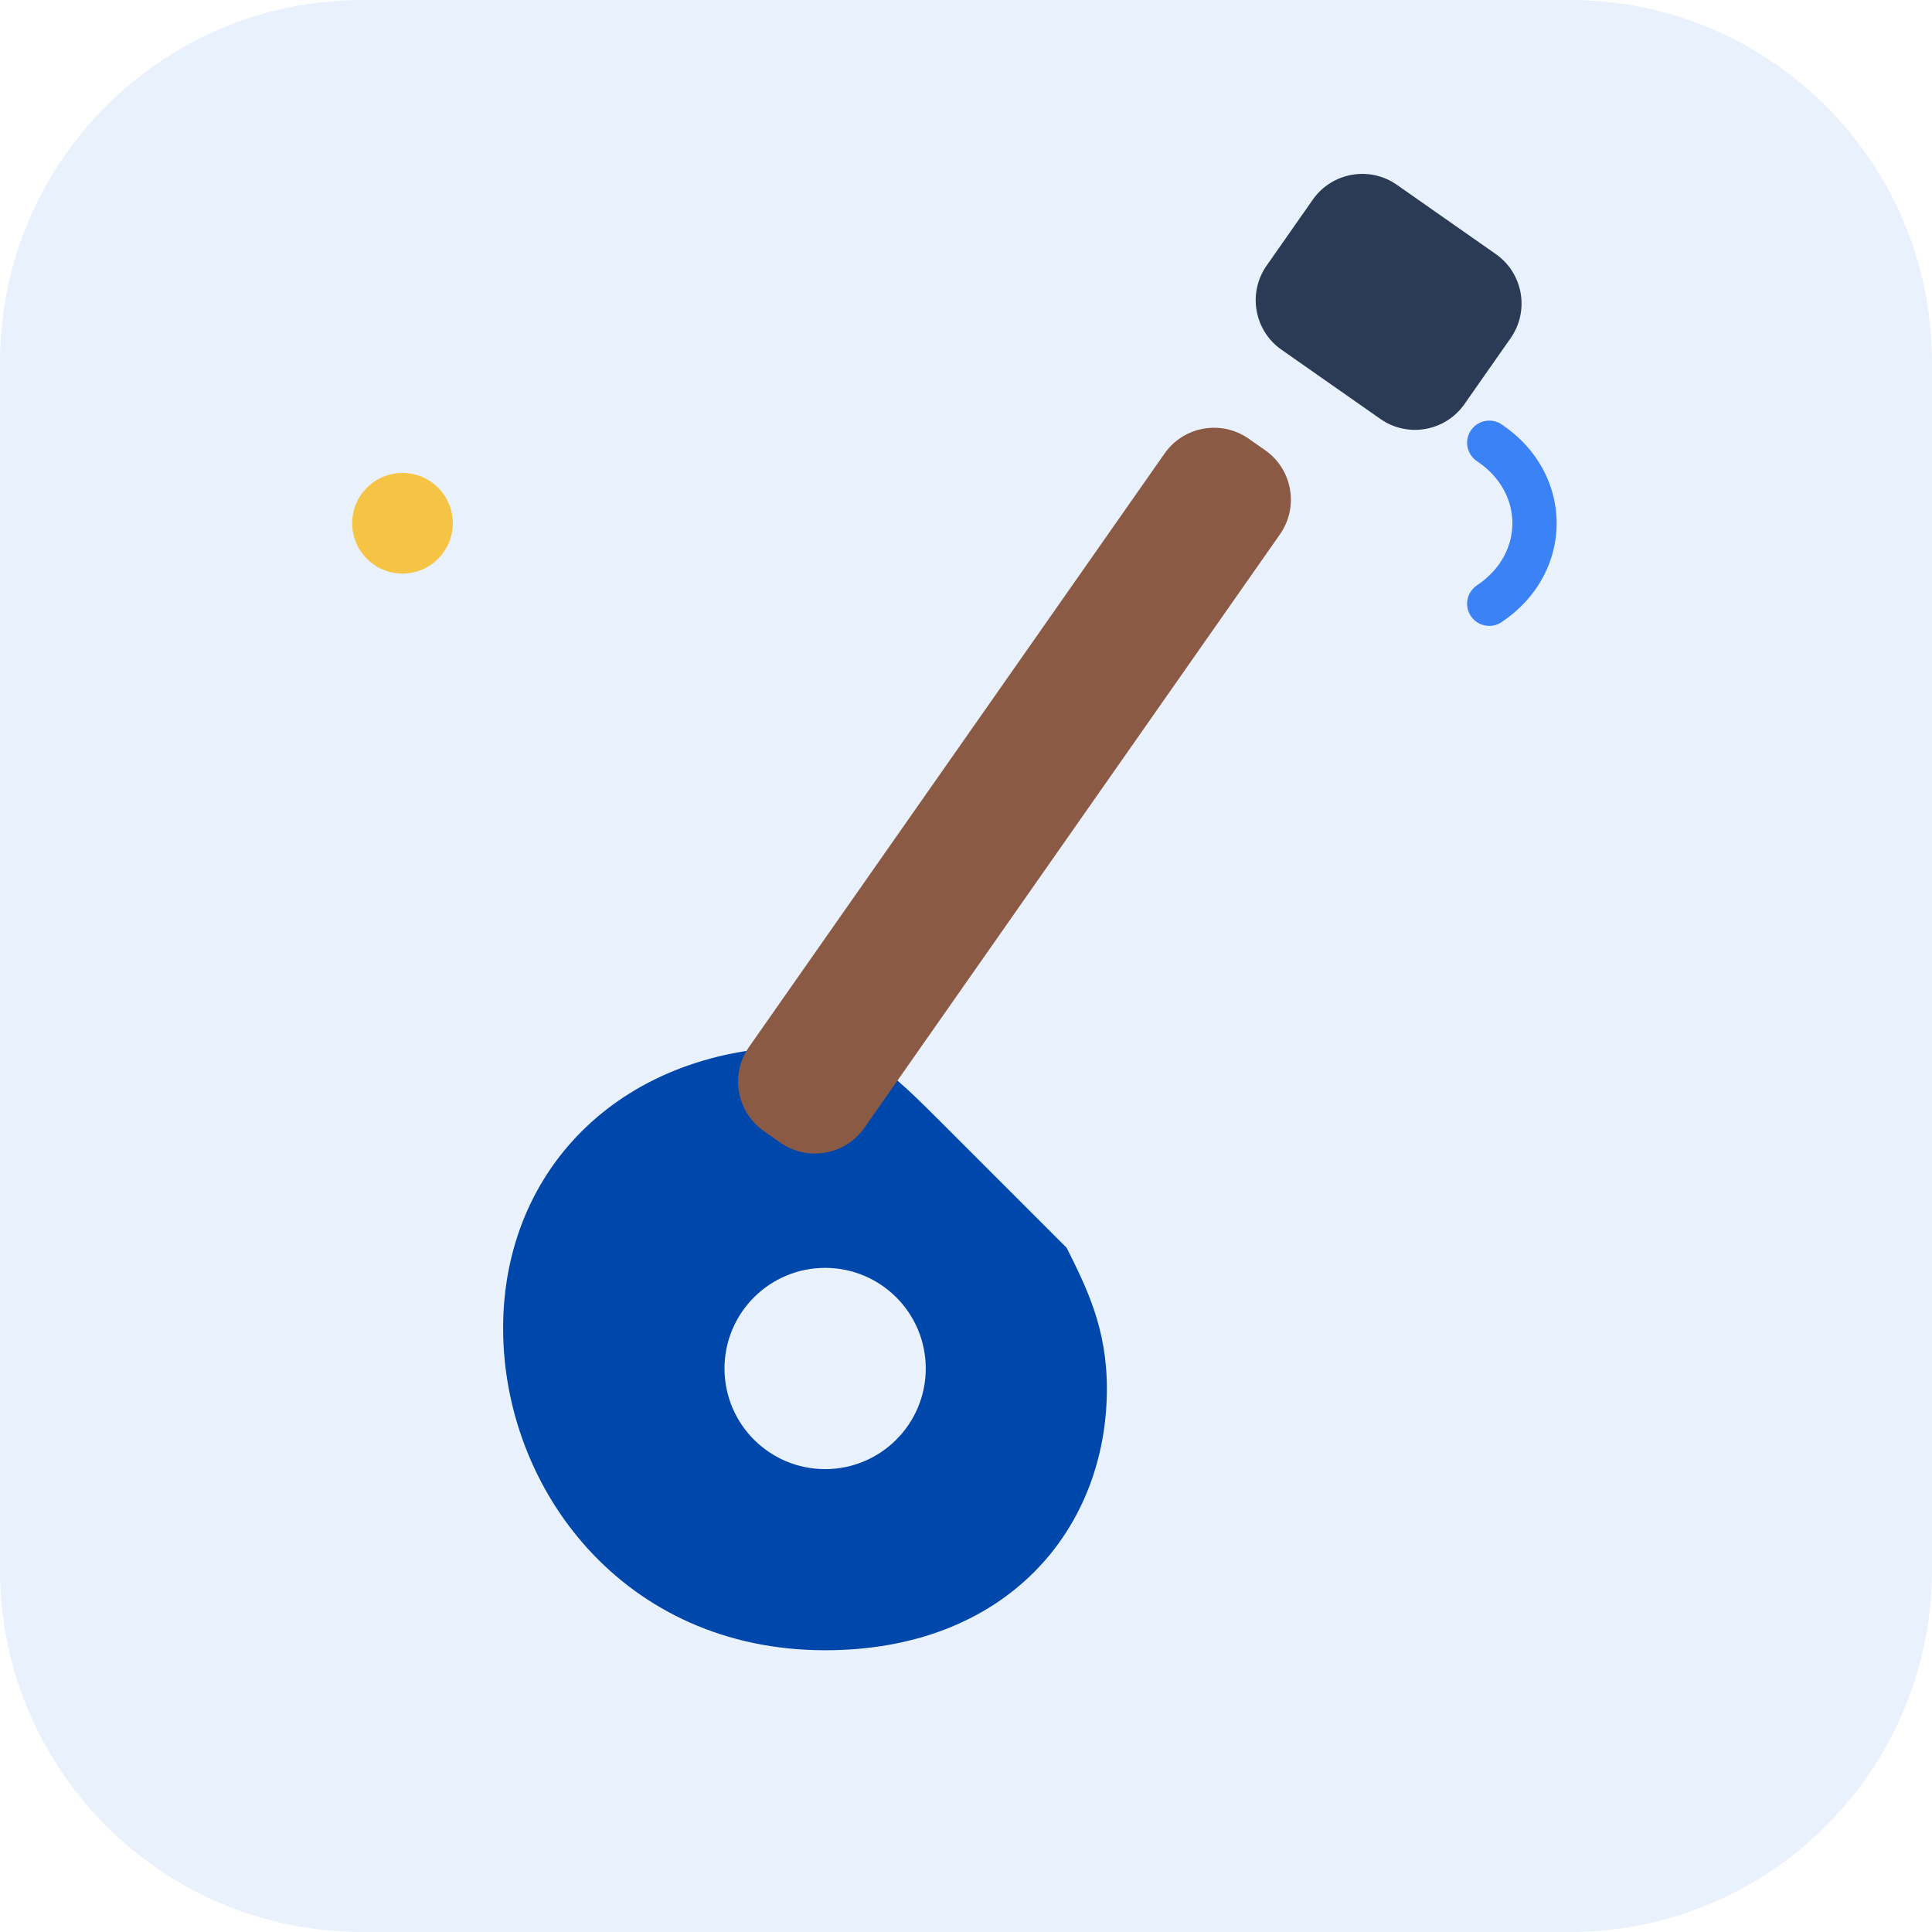
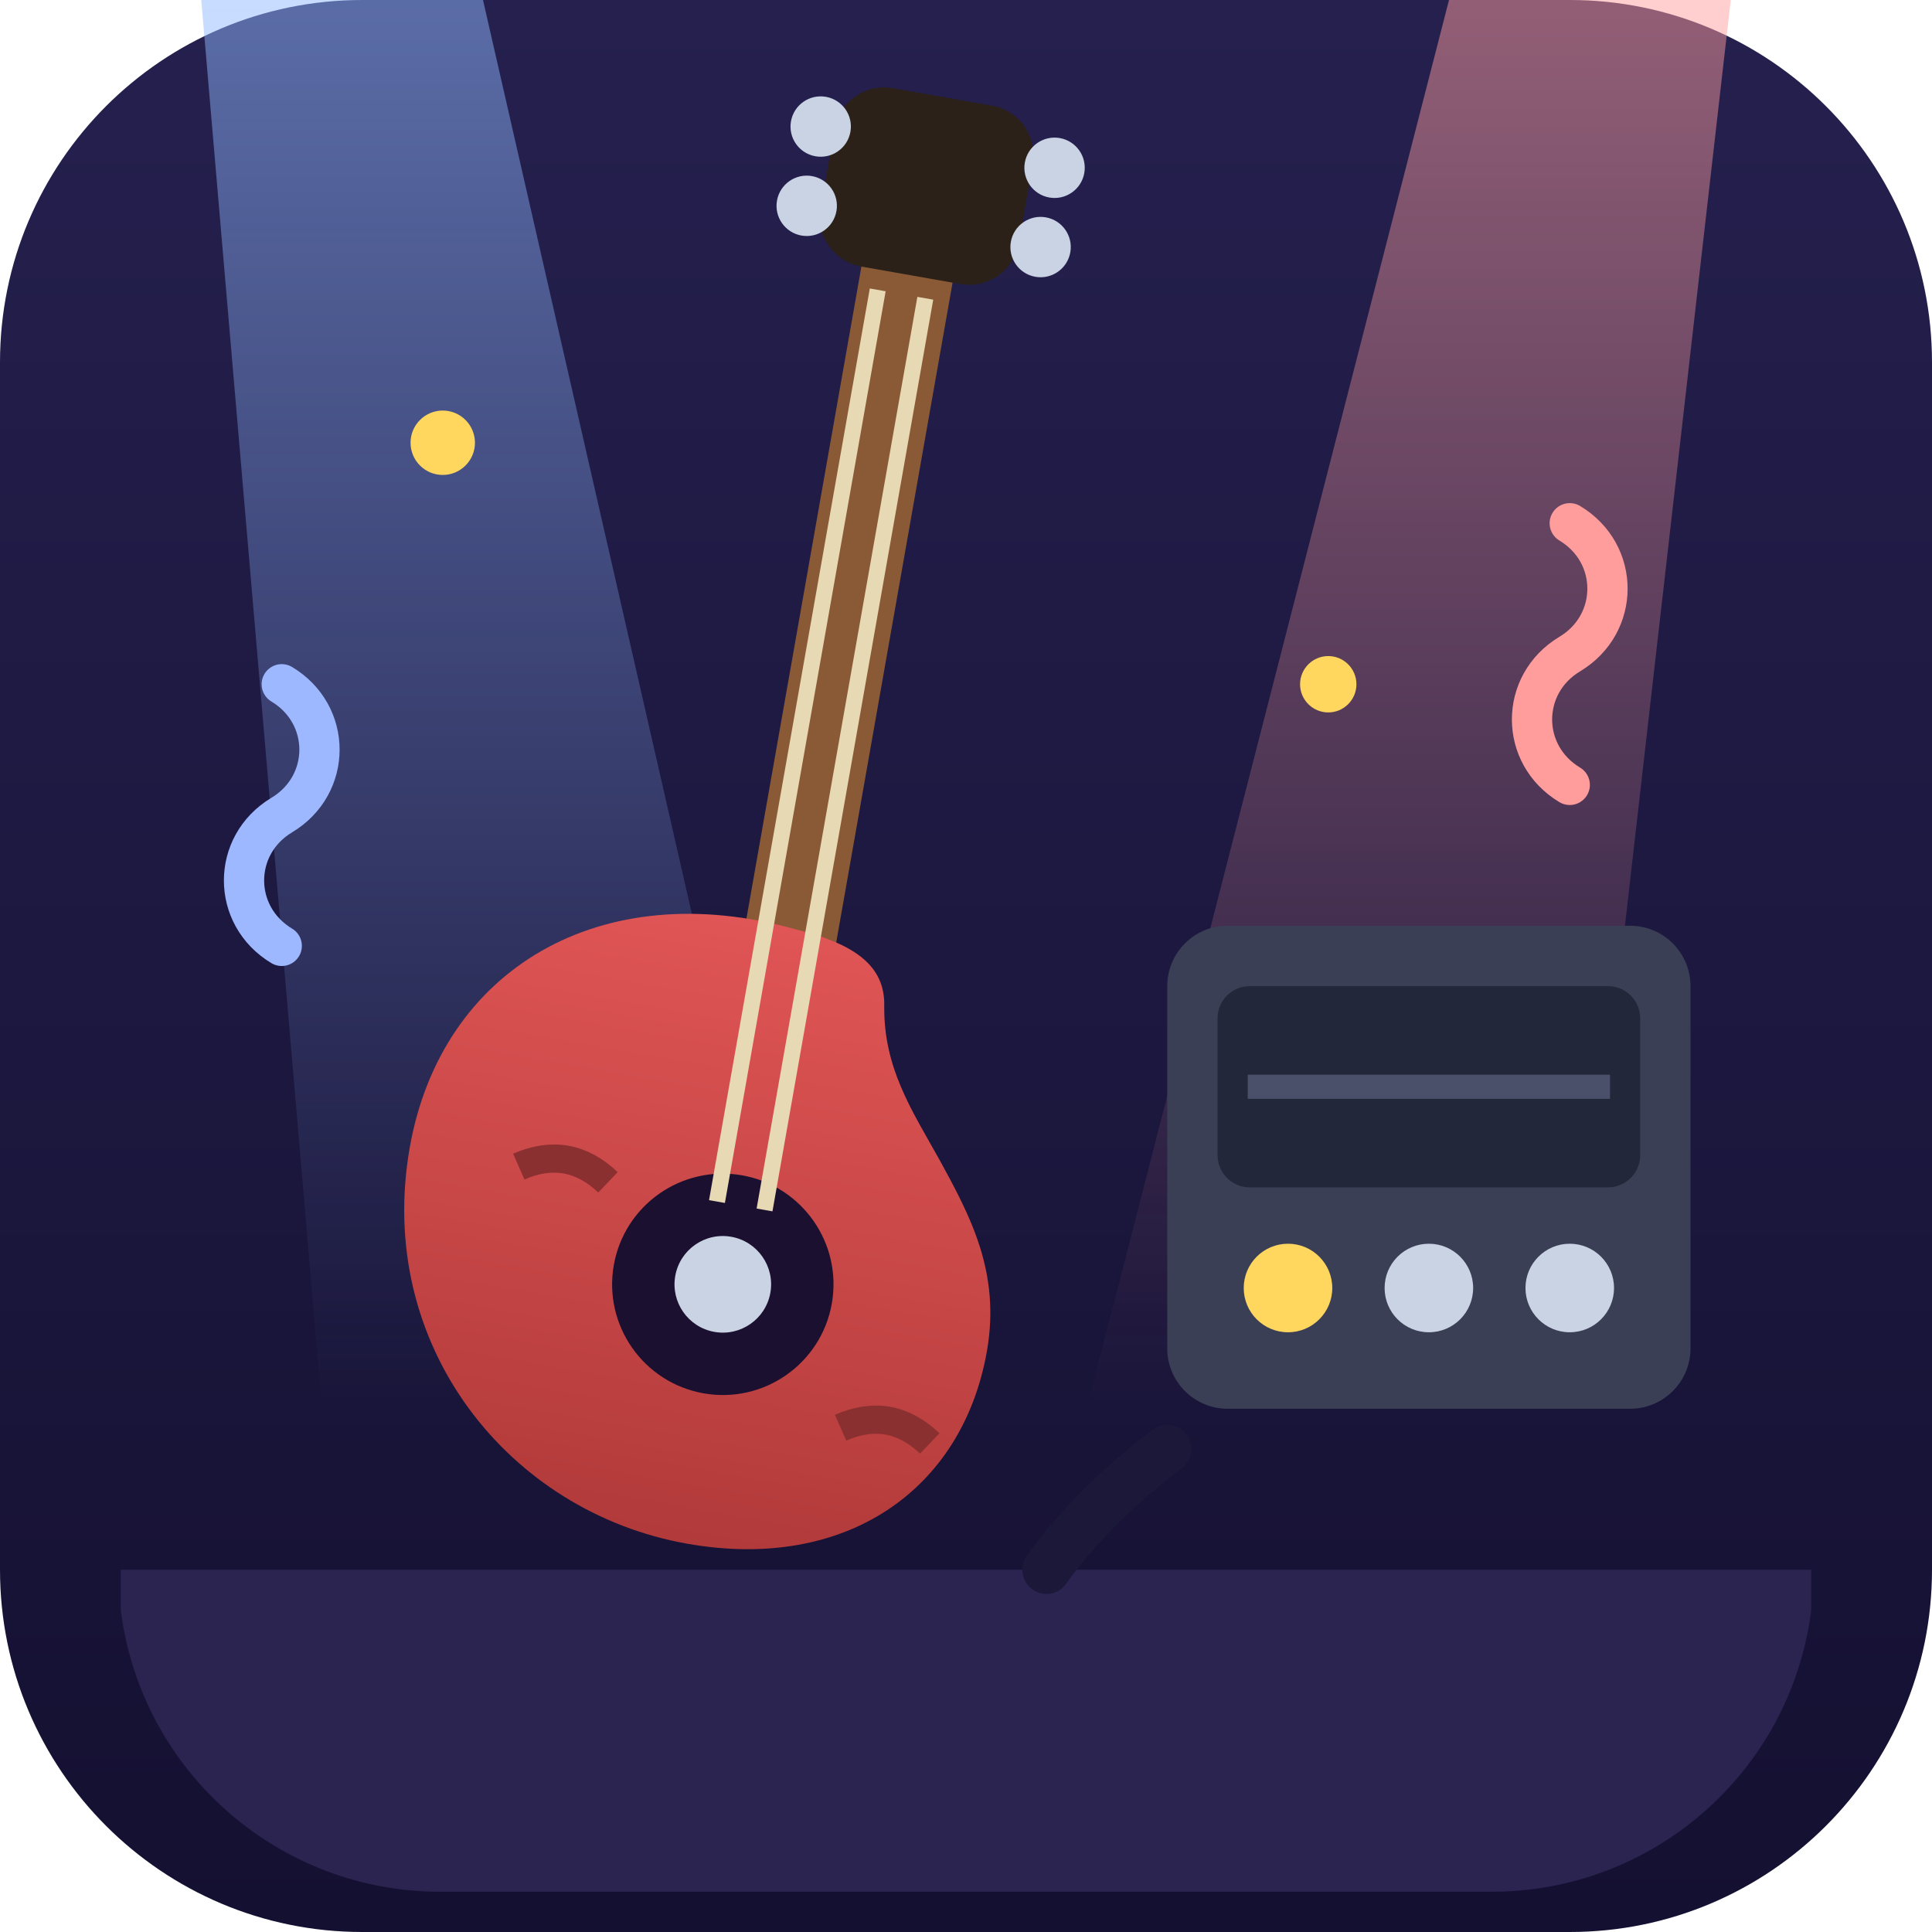
- <svg xmlns="http://www.w3.org/2000/svg" width="96" height="96" viewBox="0 0 96 96" role="img" aria-label="ベースギター">
-   <rect width="96" height="96" rx="18" fill="#e9f1fc" />
-   <path d="M40 52c-9 0-15 6-15 14s6 16 16 16c9 0 14-6 14-13 0-3-1-5-2-7l-6-6c-3-3-4-4-7-4z" fill="#0047ab" />
-   <circle cx="41" cy="68" r="5" fill="#e9f1fc" />
-   <rect x="47" y="18" width="7" height="42" rx="3" transform="rotate(35 50 39)" fill="#8a5a44" />
-   <rect x="63" y="10" width="12" height="10" rx="3" transform="rotate(35 69 15)" fill="#2b3a55" />
-   <path d="M74 22c3 2 3 6 0 8" stroke="#3b82f6" stroke-width="2.2" fill="none" stroke-linecap="round" />
-   <circle cx="20" cy="26" r="2.5" fill="#f6c445" />
+ <svg xmlns="http://www.w3.org/2000/svg" width="96" height="96" viewBox="0 0 96 96">
+   <defs>
+     <linearGradient id="bg10" x1="0" y1="0" x2="0" y2="1">
+       <stop offset="0" stop-color="#25204e" />
+       <stop offset="1" stop-color="#141031" />
+     </linearGradient>
+     <linearGradient id="spot10" x1="0" y1="0" x2="0" y2="1">
+       <stop offset="0" stop-color="#ff9d9d" stop-opacity=".5" />
+       <stop offset="1" stop-color="#ff9d9d" stop-opacity="0" />
+     </linearGradient>
+     <linearGradient id="spot10b" x1="0" y1="0" x2="0" y2="1">
+       <stop offset="0" stop-color="#8fb8ff" stop-opacity=".5" />
+       <stop offset="1" stop-color="#8fb8ff" stop-opacity="0" />
+     </linearGradient>
+     <linearGradient id="body10" x1="0" y1="0" x2="0" y2="1">
+       <stop offset="0" stop-color="#e05555" />
+       <stop offset="1" stop-color="#b23a3a" />
+     </linearGradient>
+   </defs>
+   <rect width="96" height="96" rx="18" fill="url(#bg10)" />
+   <path d="M10 0h14l16 70h-24z" fill="url(#spot10b)" />
+   <path d="M72 0h14l-8 70h-24z" fill="url(#spot10)" />
+   <path d="M6 78h84v2a16 16 0 0 1-16 14h-52a16 16 0 0 1-16-14z" fill="#2b2350" />
+   <g>
+     <rect x="58" y="46" width="26" height="24" rx="3" fill="#3a3f55" />
+     <rect x="60.5" y="49" width="21" height="10" rx="1.6" fill="#23273a" />
+     <path d="M62 54h18" stroke="#4a5069" stroke-width="1.2" />
+     <circle cx="64" cy="64" r="2.2" fill="#ffd75e" />
+     <circle cx="71" cy="64" r="2.2" fill="#c9d3e4" />
+     <circle cx="78" cy="64" r="2.2" fill="#c9d3e4" />
+     <path d="M58 72c-4 3-6 6-6 6" stroke="#1c1839" stroke-width="2.4" fill="none" stroke-linecap="round" />
+   </g>
+   <g transform="rotate(10 38 52)">
+     <rect x="36" y="8" width="4.6" height="46" rx="2.3" fill="#8a5a36" />
+     <rect x="33.5" y="4" width="10" height="9" rx="2.5" fill="#2b2118" />
+     <circle cx="32.8" cy="6.5" r="1.5" fill="#c9d3e4" />
+     <circle cx="32.8" cy="10.5" r="1.5" fill="#c9d3e4" />
+     <circle cx="44.6" cy="6.5" r="1.5" fill="#c9d3e4" />
+     <circle cx="44.6" cy="10.5" r="1.5" fill="#c9d3e4" />
+     <path d="M38.5 46c-10-1-17 5-17 14 0 10 8 17 17 17 8 0 13-5 13-12 0-4-2-6.5-4-9-1.8-2.2-3.5-4-4-7-.3-2-2-2.8-5-3z" fill="url(#body10)" />
+     <circle cx="38" cy="64" r="5.5" fill="#1c1030" />
+     <circle cx="38" cy="64" r="2.4" fill="#c9d3e4" />
+     <path d="M37 14v46M39.4 14v46" stroke="#e8d9b5" stroke-width=".8" />
+     <path d="M27 60c1.5-1 3-1 4.5 0M45 70c1.5-1 3-1 4.5 0" stroke="#8a3030" stroke-width="1.4" fill="none" />
+   </g>
+   <g stroke-linecap="round">
+     <path d="M14 34c2.5 1.5 2.5 5 0 6.5s-2.5 5 0 6.5" stroke="#9db8ff" stroke-width="2" fill="none" />
+     <path d="M78 26c2.5 1.5 2.5 5 0 6.5s-2.5 5 0 6.5" stroke="#ff9d9d" stroke-width="2" fill="none" />
+     <circle cx="22" cy="22" r="1.6" fill="#ffd75e" />
+     <circle cx="66" cy="34" r="1.4" fill="#ffd75e" />
+   </g>
</svg>
